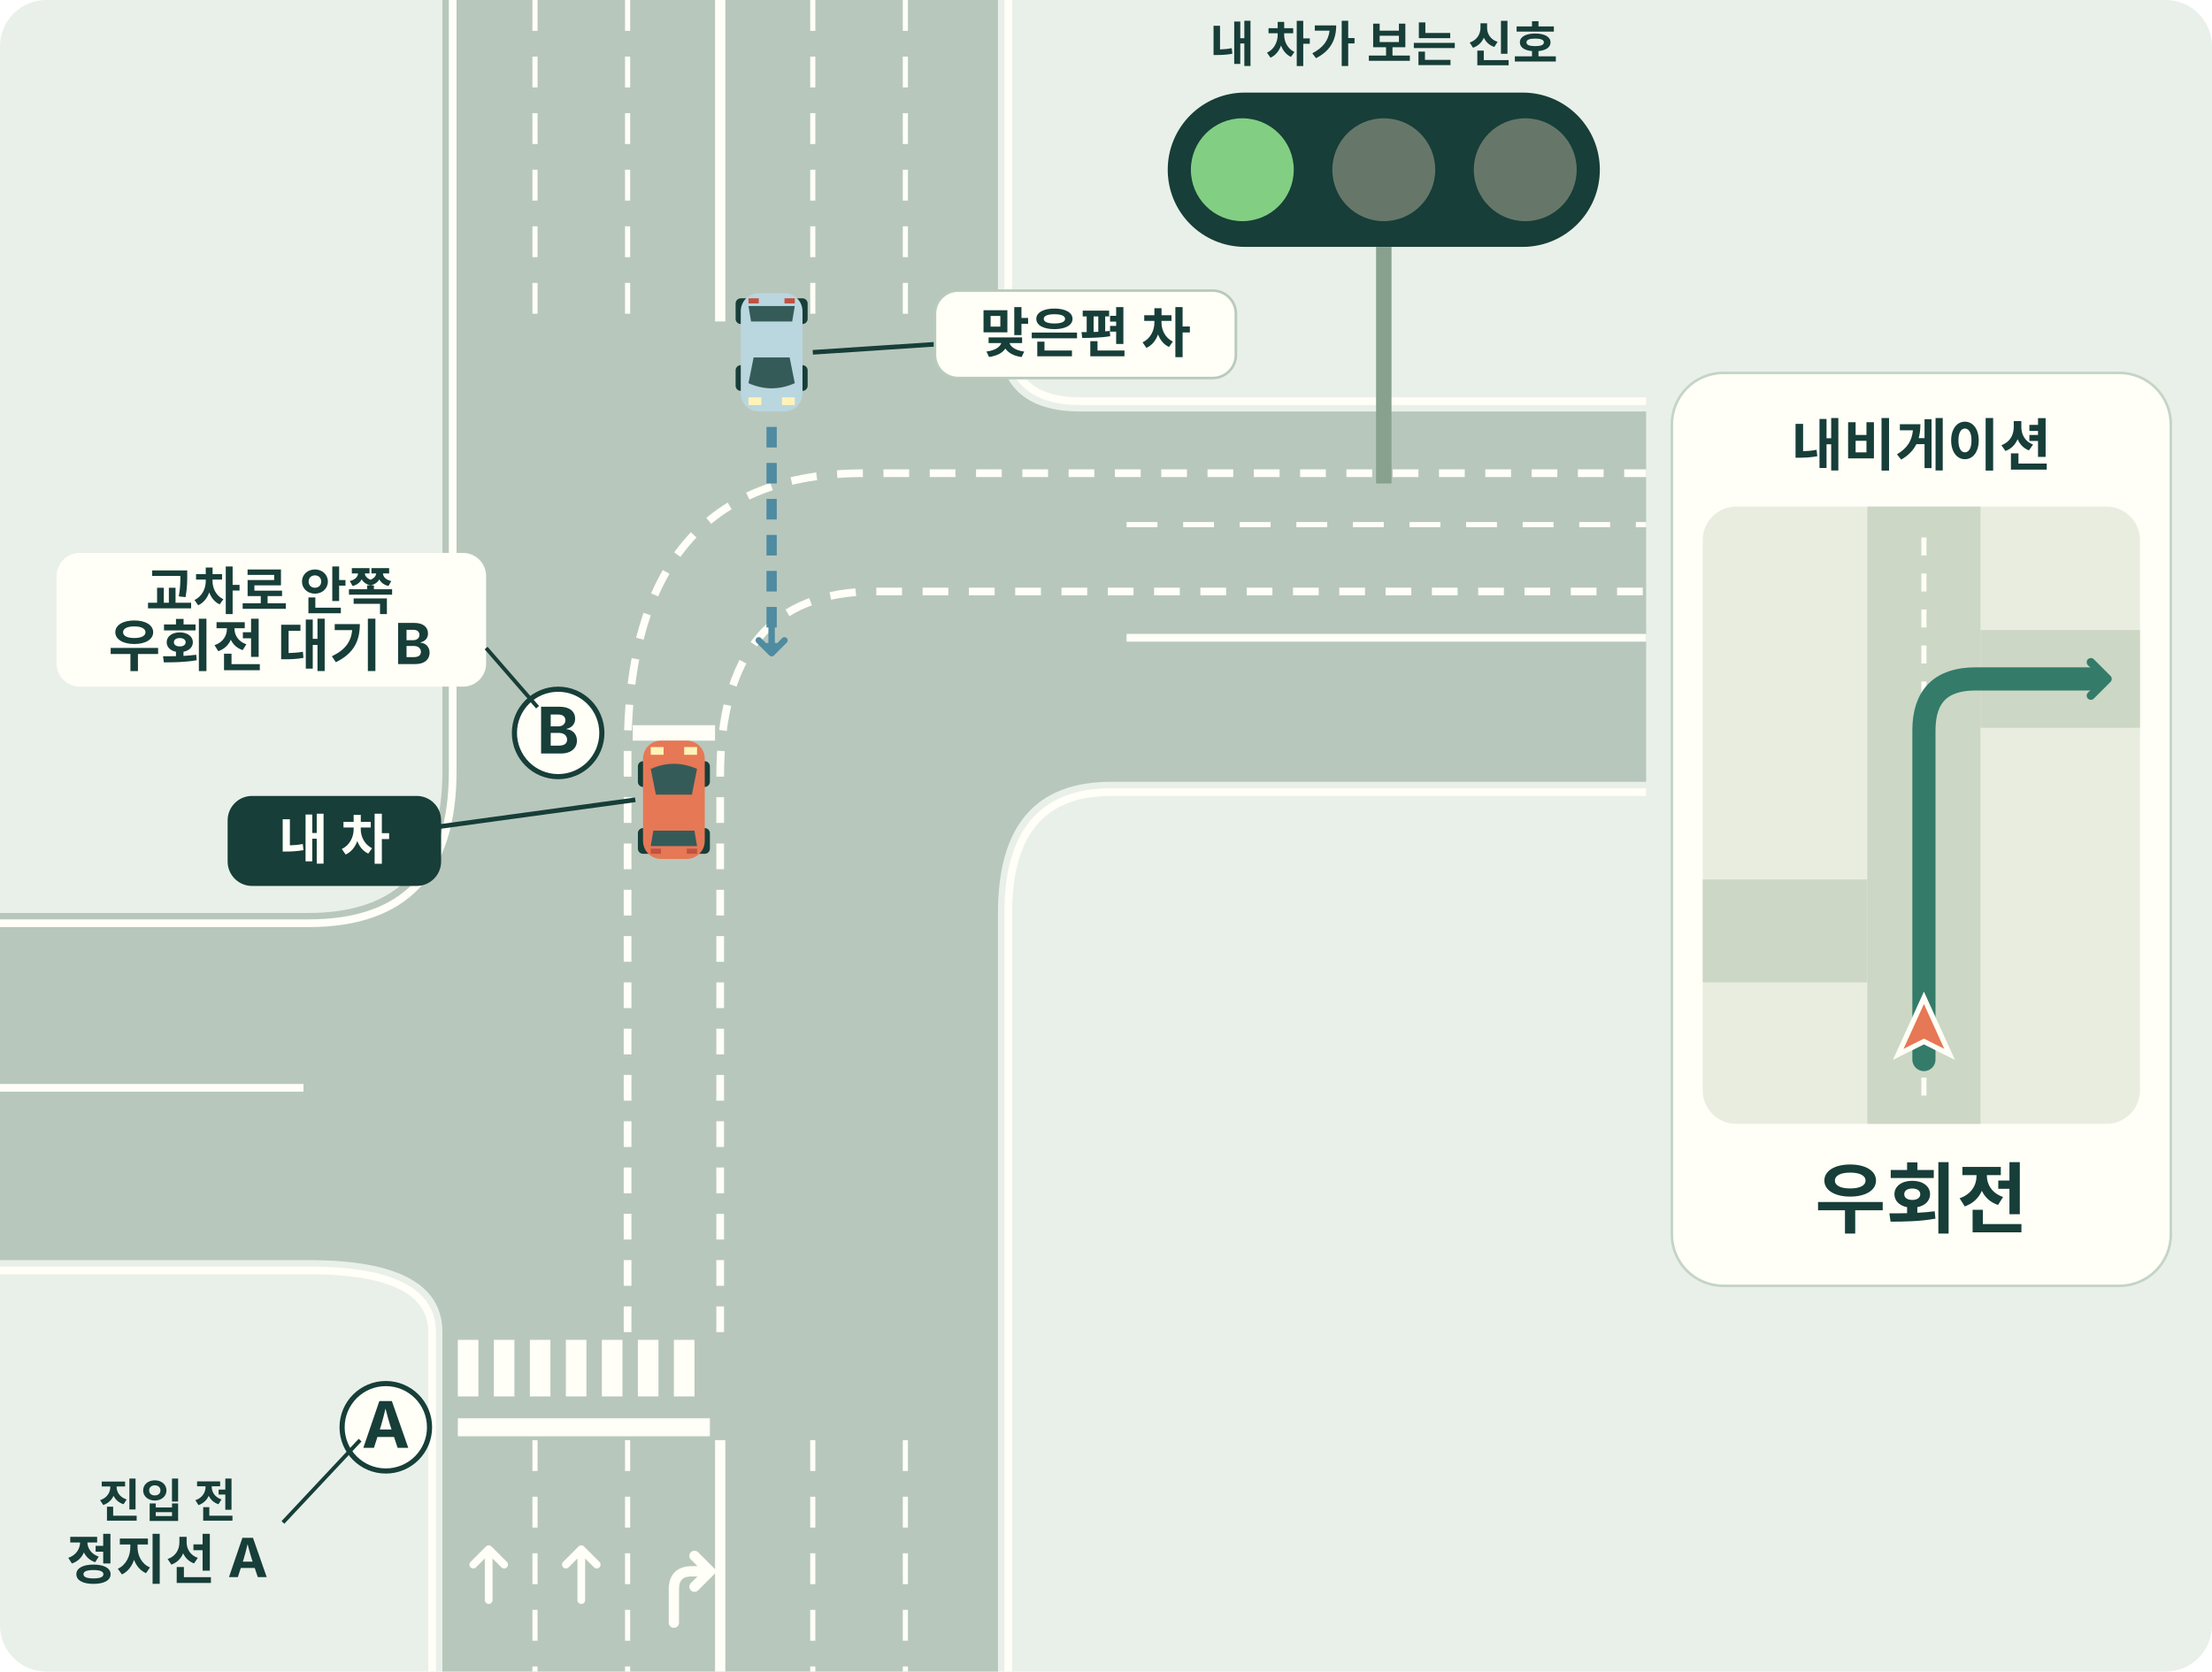
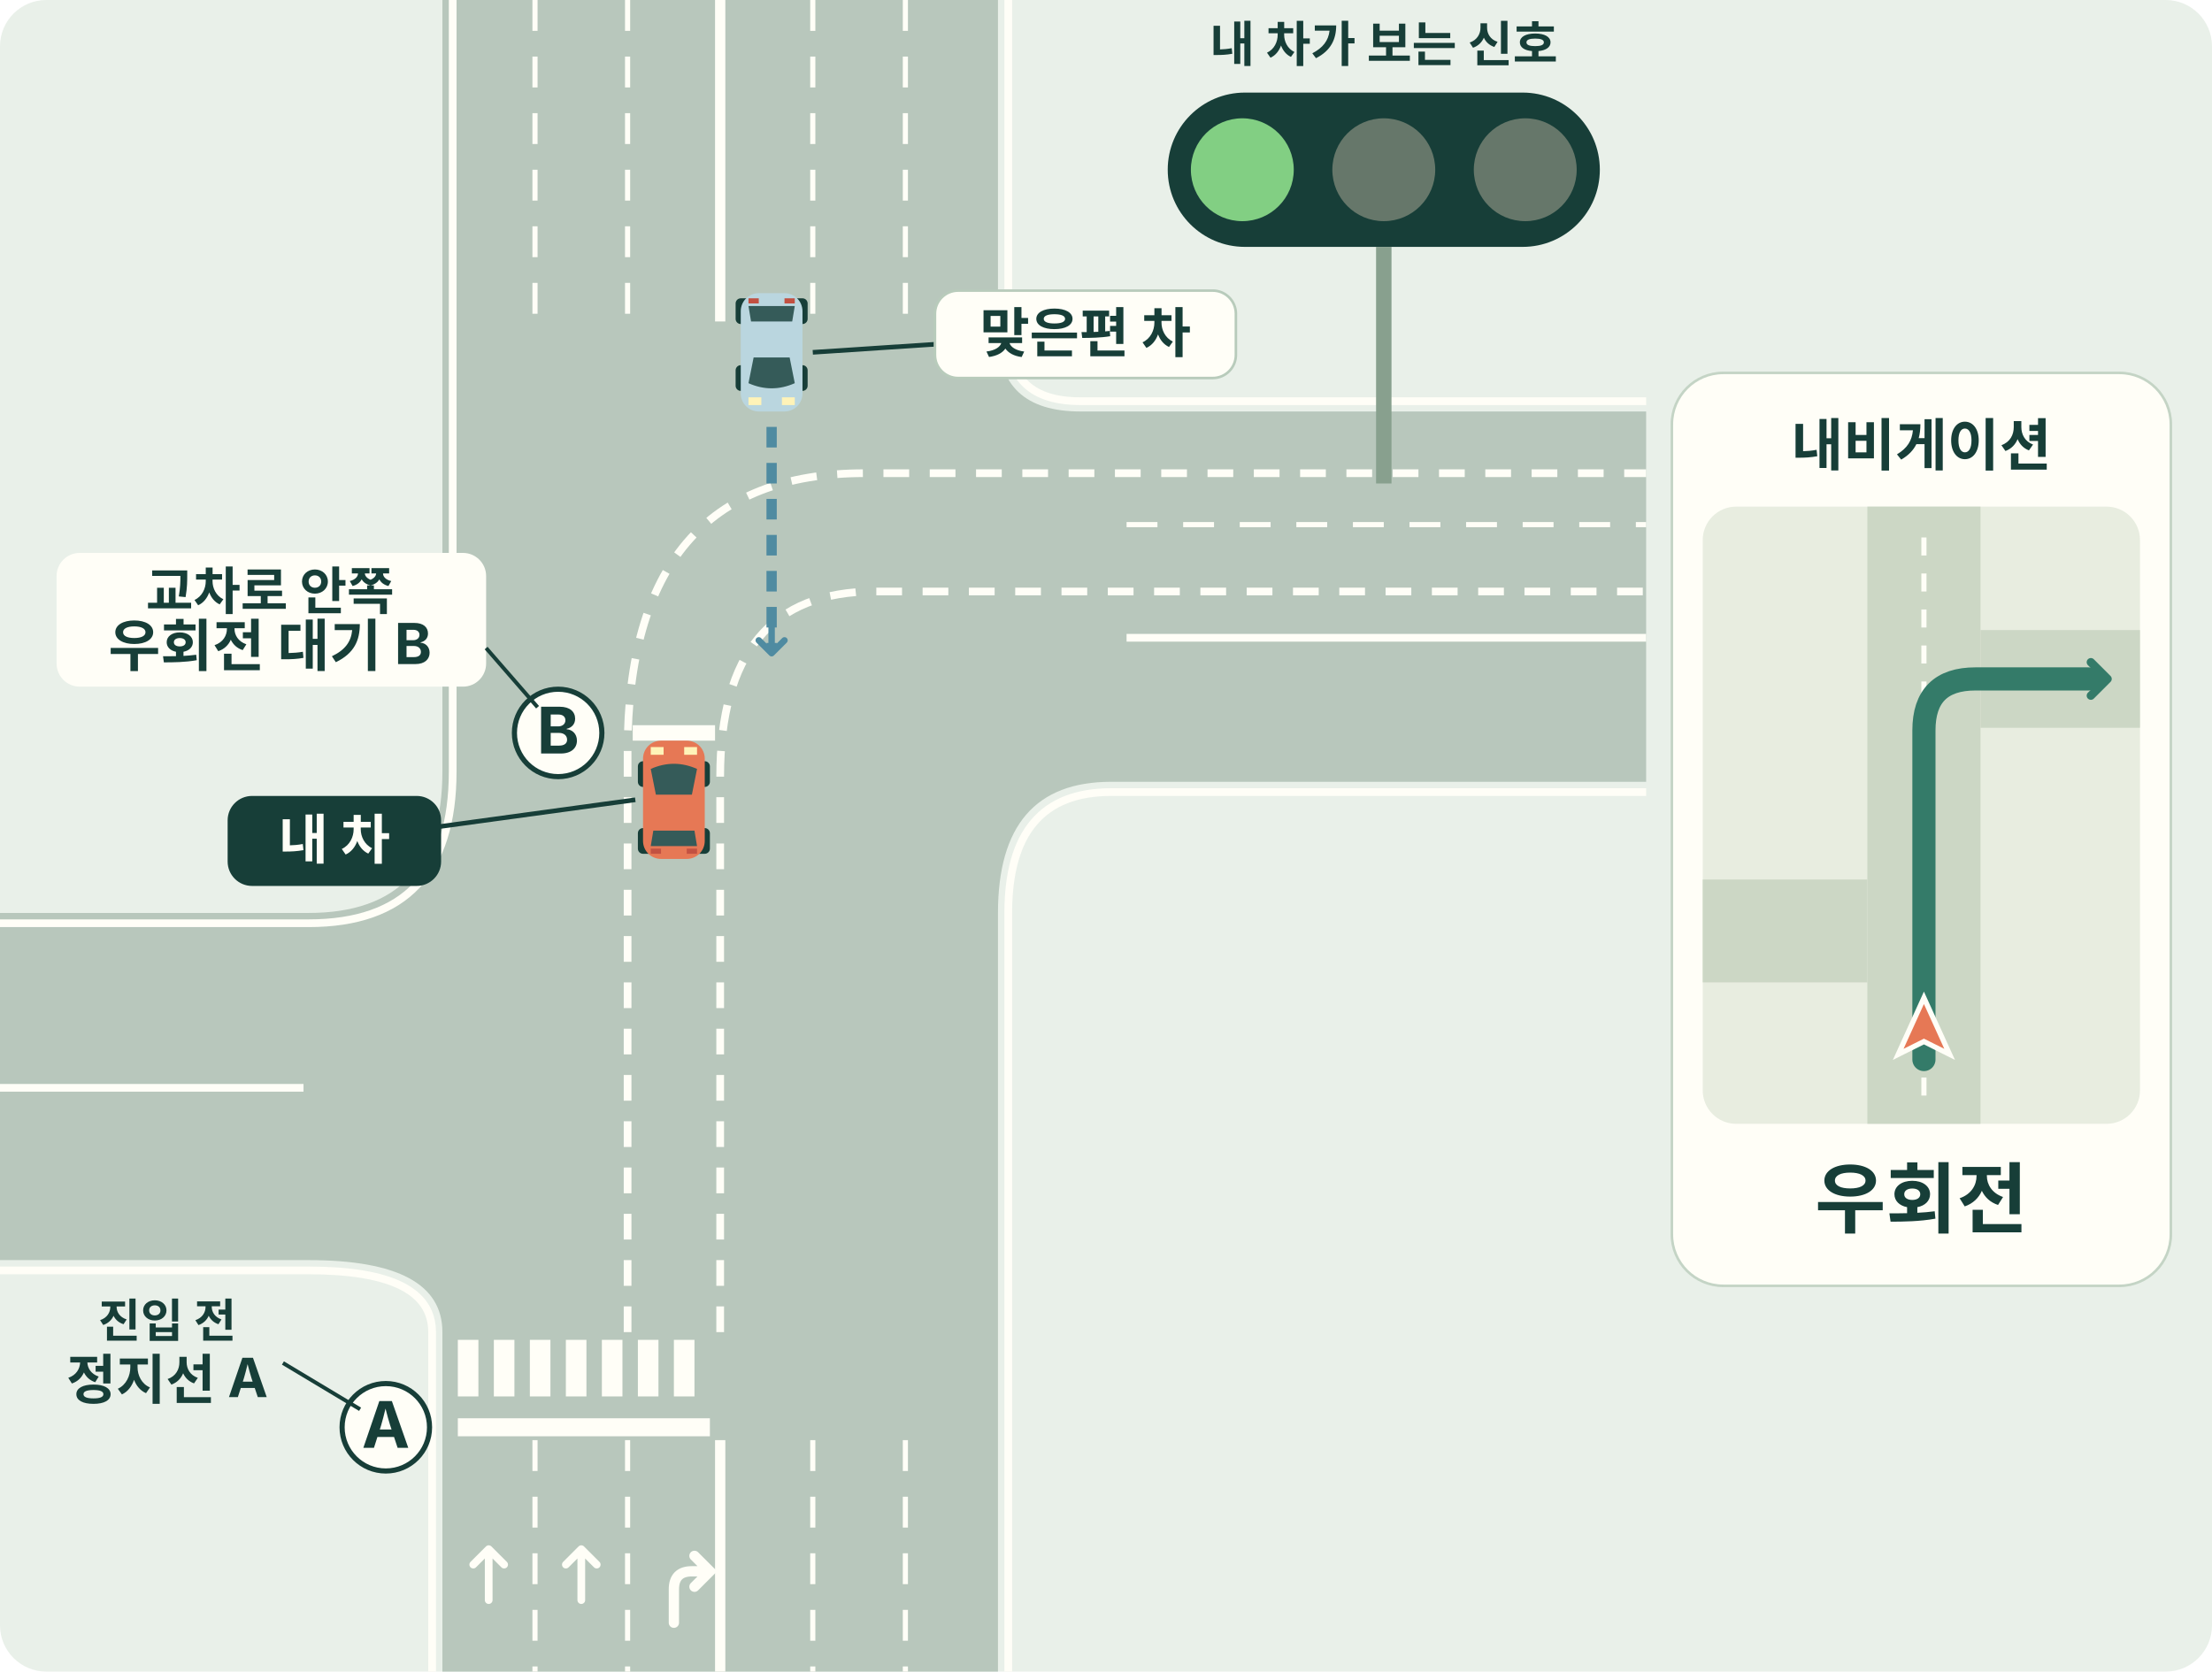
<svg xmlns="http://www.w3.org/2000/svg" data-question-id="turn-08" viewBox="0 0 860 650" role="img" aria-label="교차로 안쪽 B까지 왔어요. 맞은편 차가 직진해 와요.. 초록 원형 신호. 내비 경로: 우회전. 넓고 어긋난 교차로. 진입 전 정지선 A와 교차로 깊숙한 우회전 대기 표시 B 사이에 여러 대 길이의 진입 구간이 있음. 내 차는 교차로 깊숙한 B 앞. 맞은편 차량이 직진하며 접근 중" data-scenario-feature="deep-right-turn" style="font-family:-apple-system,BlinkMacSystemFont,'Apple SD Gothic Neo',sans-serif">
  <rect width="860" height="650" rx="18" fill="#e9f0e9" />
  <g data-road-layout="large-offset-intersection" data-entry-line-y="555" data-waiting-line-y="285" data-stage="at-waiting">
    <path d="M0 355H120Q172 355 172 300V0H388V130Q388 160 420 160H640V304H432Q388 304 388 355V650H172V518Q172 490 120 490H0Z" fill="#b8c7bc" />
    <path d="M0 359H120Q176 359 176 300V0M392 0V130Q392 156 420 156H640M640 308H432Q392 308 392 355V650M168 650V518Q168 494 120 494H0" fill="none" stroke="#fffef7" stroke-width="3" />
    <path d="M280 0V125M280 560V650" fill="none" stroke="#fffef7" stroke-width="4" />
    <path d="M208 0V130M244 0V130M316 0V130M352 0V130M208 560V650M244 560V650M316 560V650M352 560V650" fill="none" stroke="#fffef7" stroke-width="2" stroke-dasharray="12 10" />
    <path d="M0 423H118M438 248H640" fill="none" stroke="#fffef7" stroke-width="3" />
    <path d="M438 204H640" fill="none" stroke="#fffef7" stroke-width="2" stroke-dasharray="12 10" />
    <g data-crosswalk="entry">
      <rect x="178" y="521" width="8" height="22" fill="#fffef7" />
      <rect x="192" y="521" width="8" height="22" fill="#fffef7" />
      <rect x="206" y="521" width="8" height="22" fill="#fffef7" />
      <rect x="220" y="521" width="8" height="22" fill="#fffef7" />
      <rect x="234" y="521" width="8" height="22" fill="#fffef7" />
      <rect x="248" y="521" width="8" height="22" fill="#fffef7" />
      <rect x="262" y="521" width="8" height="22" fill="#fffef7" />
    </g>
    <path data-marking="stop-line" data-line-id="A" d="M178 555H276" stroke="#fffef7" stroke-width="7" />
    <path d="M244 518V292Q244 184 336 184H640" fill="none" stroke="#fffef7" stroke-width="3" stroke-dasharray="10 8" />
    <path d="M280 518V302Q280 230 340 230H640" fill="none" stroke="#fffef7" stroke-width="3" stroke-dasharray="10 8" />
    <path data-marking="waiting-guide" data-line-id="B" d="M246 285H278" stroke="#fffef7" stroke-width="6" />
    <circle cx="150" cy="555" r="17" fill="#fffef7" stroke="#173e38" stroke-width="2" />
    <text x="150" y="563" font-size="25" fill="#173e38" font-weight="700" text-anchor="middle">A</text>
    <circle cx="217" cy="285" r="17" fill="#fffef7" stroke="#173e38" stroke-width="2" />
    <text x="217" y="293" font-size="25" fill="#173e38" font-weight="700" text-anchor="middle">B</text>
    <path d="M0 17V-16m-10 10 10-10 10 10" fill="none" stroke="#fffef7" stroke-width="5" stroke-linecap="round" stroke-linejoin="round" transform="translate(190 612) rotate(0) scale(0.6)" />
    <path d="M0 17V-16m-10 10 10-10 10 10" fill="none" stroke="#fffef7" stroke-width="5" stroke-linecap="round" stroke-linejoin="round" transform="translate(226 612) rotate(0) scale(0.6)" />
    <path d="M262 631v-13q0-7 7-7h7m-6-6 6 6-6 6" fill="none" stroke="#fffef7" stroke-width="4" stroke-linecap="round" />
-     <text x="65" y="590" font-size="18" fill="#173e38" font-weight="700" text-anchor="middle">진입 전</text>
-     <text x="65" y="614" font-size="21" fill="#173e38" font-weight="700" text-anchor="middle">정지선 A</text>
-     <path d="M110 592L140 560" fill="none" stroke="#173e38" stroke-width="1.5" />
+     <text x="65" y="520" font-size="18" fill="#173e38" font-weight="700" text-anchor="middle">진입 전</text>
+     <text x="65" y="544" font-size="21" fill="#173e38" font-weight="700" text-anchor="middle">정지선 A</text>
+     <path d="M110 530L140 548" fill="none" stroke="#173e38" stroke-width="1.5" />
    <rect x="22" y="215" width="167" height="52" rx="9" fill="#fffef7" />
    <text x="105" y="237" font-size="20" fill="#173e38" font-weight="700" text-anchor="middle">교차로 안쪽</text>
    <text x="105" y="259" font-size="22" fill="#173e38" font-weight="700" text-anchor="middle">우회전 대기 B</text>
    <path d="M189 252L209 275" fill="none" stroke="#173e38" stroke-width="1.5" />
  </g>
  <g data-vehicle-role="oncoming" data-car-x="300" data-car-y="137" data-car-length="46" transform="translate(300 137) rotate(180)">
    <rect x="-14" y="-15" width="28" height="10" rx="2" fill="#173e38" />
    <rect x="-14" y="11" width="28" height="10" rx="2" fill="#173e38" />
    <rect x="-12" y="-23" width="24" height="46" rx="7" fill="#bad6df" />
    <path d="M-9 -12q9-4 18 0l-2 10h-14ZM-8 12h16l1 6h-18Z" fill="#355b59" />
    <path d="M-9 -19h5m8 0h5" stroke="#fff3b8" stroke-width="3" />
    <path d="M-9 20h4m10 0h4" stroke="#c25142" stroke-width="2" />
  </g>
  <g>
    <path d="M422 130L316 137" fill="none" stroke="#173e38" stroke-width="1.8" />
    <rect x="363.5" y="113" width="117" height="34" rx="9" fill="#fffef7" stroke="#b8cbbb" />
    <text x="422" y="137" font-size="21" fill="#173e38" font-weight="700" text-anchor="middle">맞은편 차</text>
  </g>
  <g data-other-route="straight">
    <path d="M300 166V253" fill="none" stroke="#4f8ba1" stroke-width="4" stroke-dasharray="8 6" />
    <path d="M0 17V-16m-10 10 10-10 10 10" fill="none" stroke="#4f8ba1" stroke-width="5" stroke-linecap="round" stroke-linejoin="round" transform="translate(300 246) rotate(180) scale(0.5)" />
  </g>
  <g data-vehicle-role="own" data-car-x="262" data-car-y="311" data-car-length="46" transform="translate(262 311) rotate(0)">
    <rect x="-14" y="-15" width="28" height="10" rx="2" fill="#173e38" />
    <rect x="-14" y="11" width="28" height="10" rx="2" fill="#173e38" />
    <rect x="-12" y="-23" width="24" height="46" rx="7" fill="#e67855" />
    <path d="M-9 -12q9-4 18 0l-2 10h-14ZM-8 12h16l1 6h-18Z" fill="#355b59" />
    <path d="M-9 -19h5m8 0h5" stroke="#fff3b8" stroke-width="3" />
    <path d="M-9 20h4m10 0h4" stroke="#c25142" stroke-width="2" />
  </g>
  <g>
    <path d="M130 327L247 311" fill="none" stroke="#173e38" stroke-width="1.8" />
    <rect x="89" y="310" width="82" height="34" rx="9" fill="#173e38" stroke="#173e38" />
    <text x="130" y="334" font-size="21" fill="#173e38" font-weight="700" text-anchor="middle" style="fill:#fffef7">내 차</text>
  </g>
  <g data-signal-type="road" transform="translate(454 36)">
    <rect width="168" height="60" rx="30" fill="#173e38" />
    <circle cx="29" cy="30" r="20" fill="#82cf83" />
    <circle cx="84" cy="30" r="20" fill="#66776a" />
    <circle cx="139" cy="30" r="20" fill="#66776a" />
    <path d="M84 60v92" stroke="#88a08e" stroke-width="6" />
    <text x="84" y="-12" font-size="19" fill="#173e38" font-weight="700" text-anchor="middle">내 차가 보는 신호</text>
  </g>
  <g data-navigation="offset-junction" transform="translate(650 145)">
    <rect width="194" height="355" rx="20" fill="#fffef7" stroke="#c4d4c5" />
    <text x="97" y="36" font-size="22" fill="#173e38" font-weight="700" text-anchor="middle">내비게이션</text>
    <g transform="translate(12 52)">
      <g>
        <rect width="170" height="240" rx="13" fill="#e8ede0" />
        <rect x="64" width="44" height="240" fill="#ccd7c5" />
        <path d="M108 48H170V86H108M0 145H64V185H0" fill="#ccd7c5" />
        <path d="M86 12V230" stroke="#fffef7" stroke-width="2" stroke-dasharray="7 7" />
        <path d="M86 215V87Q86 67 106 67H150" fill="none" stroke="#347b69" stroke-width="9" stroke-linecap="round" />
        <path d="M0 17V-16m-10 10 10-10 10 10" fill="none" stroke="#347b69" stroke-width="5" stroke-linecap="round" stroke-linejoin="round" transform="translate(147 67) rotate(90) scale(0.65)" />
        <path d="M86 191l-10 22 10-5 10 5Z" fill="#e67855" stroke="#fffef7" stroke-width="2" />
      </g>
    </g>
    <text x="97" y="332" font-size="30" fill="#173e38" font-weight="700" text-anchor="middle">우회전</text>
  </g>
</svg>
